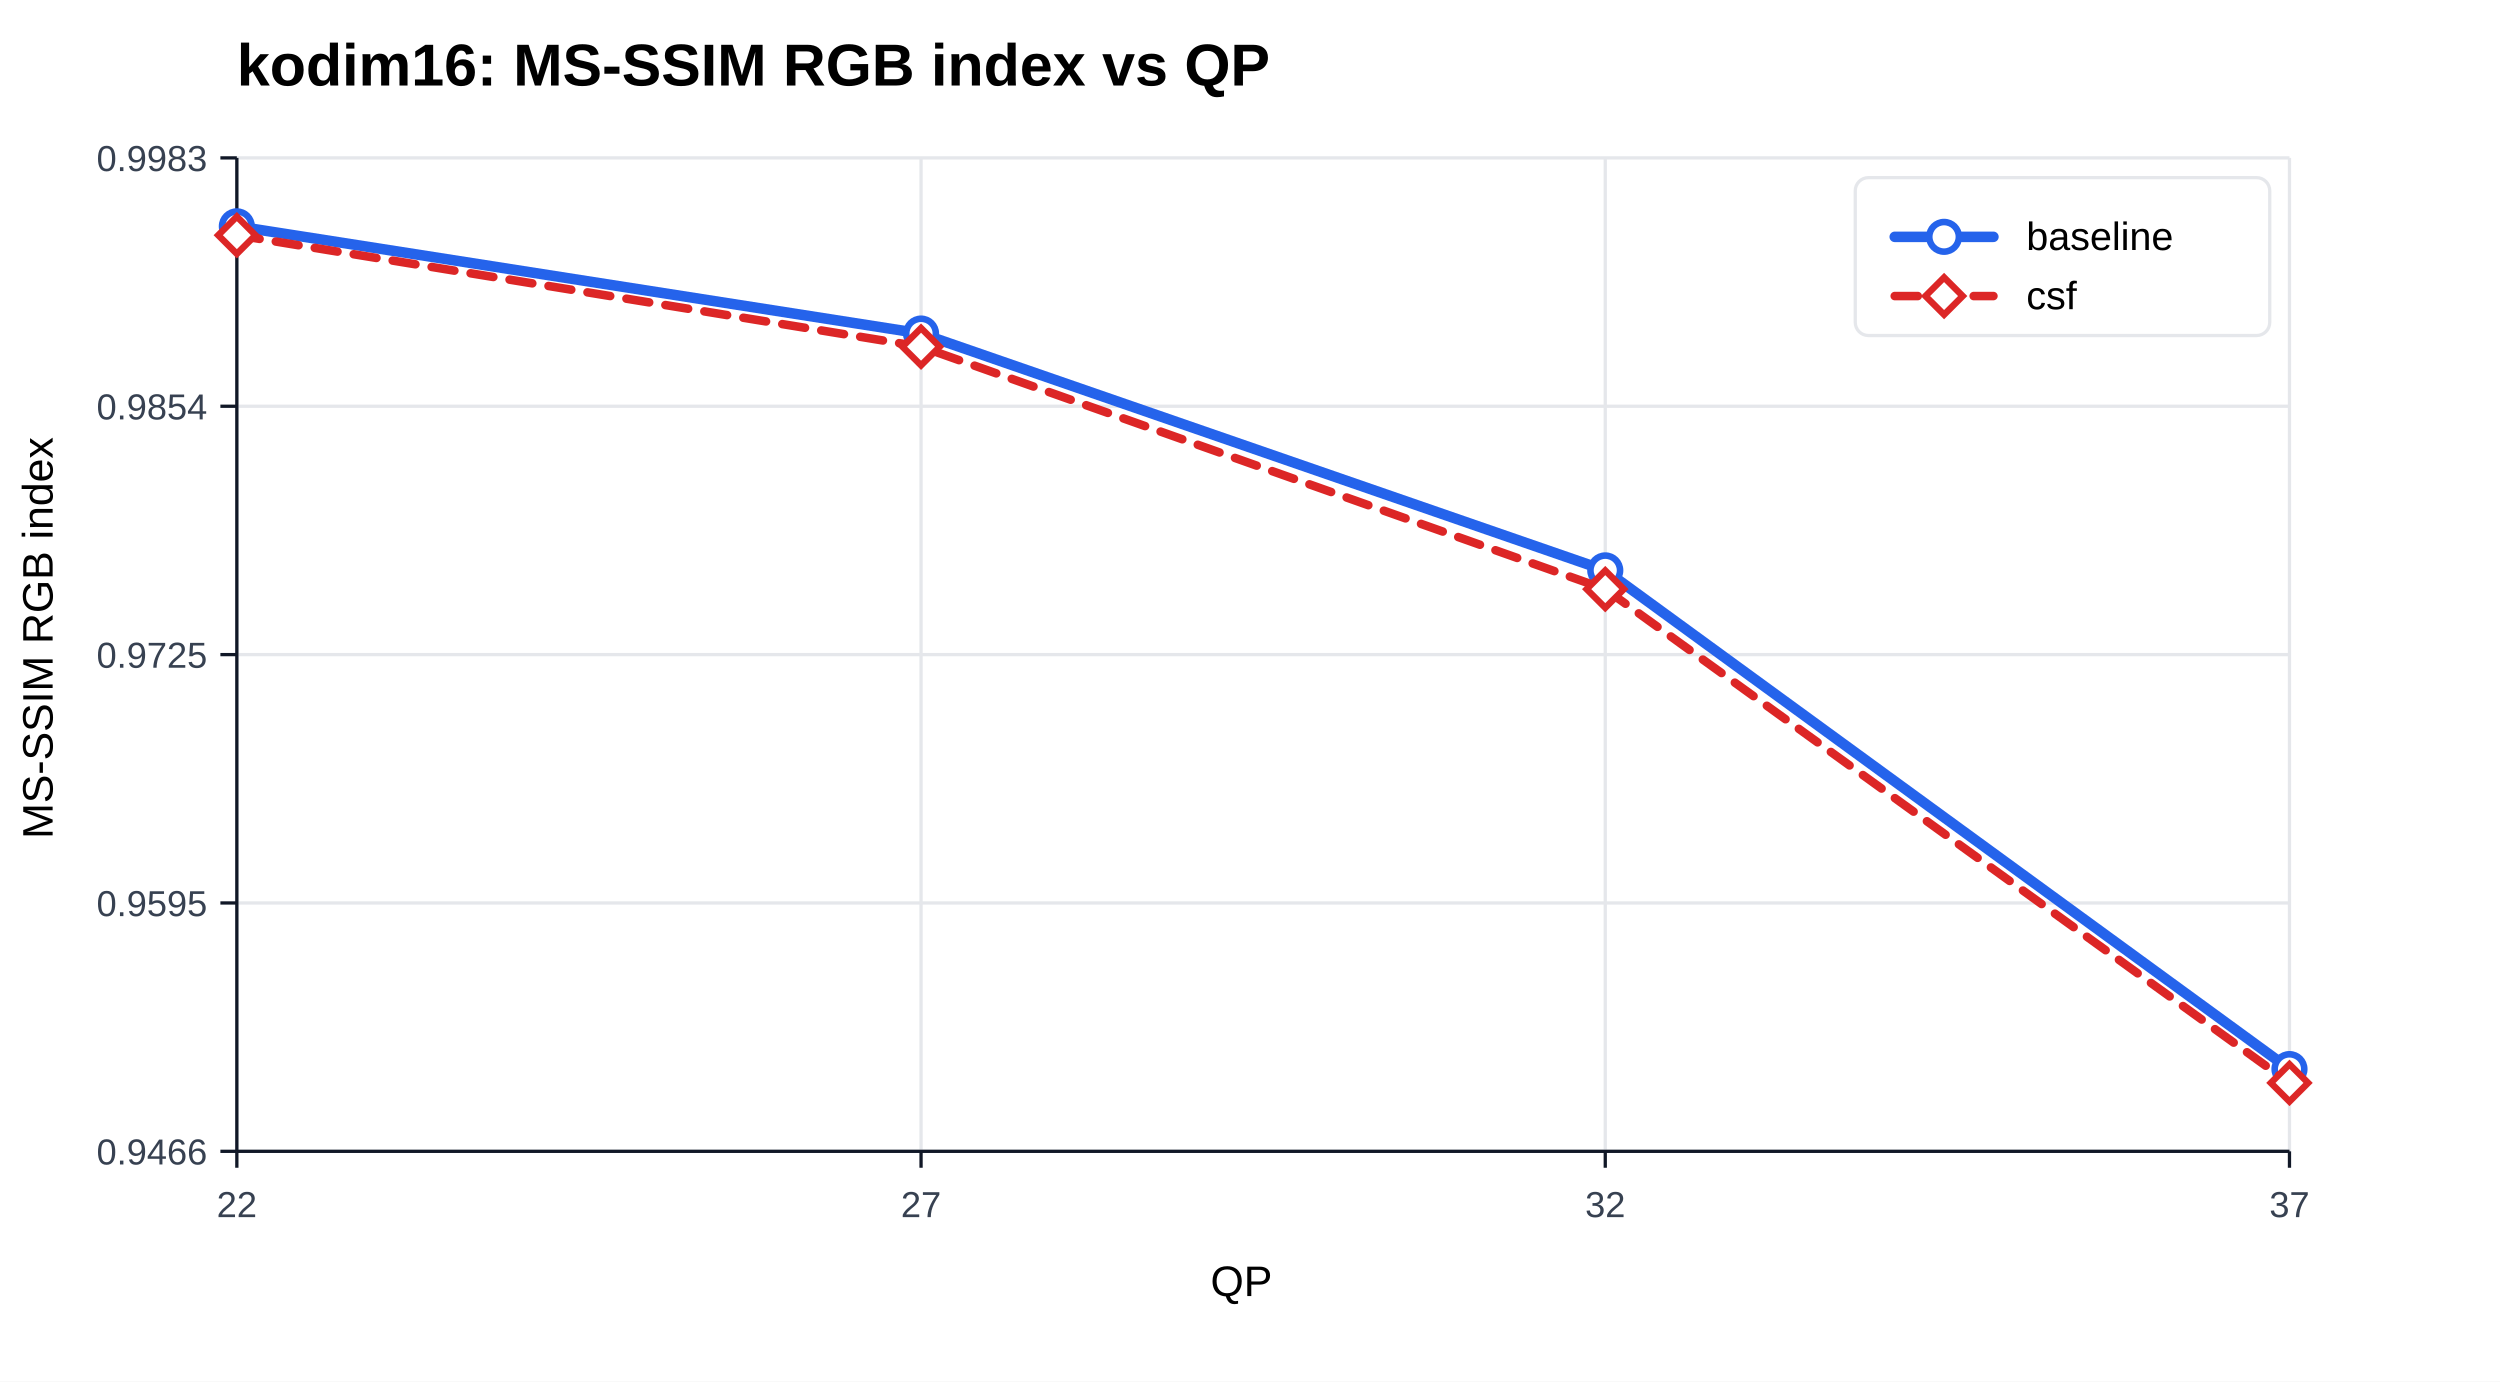
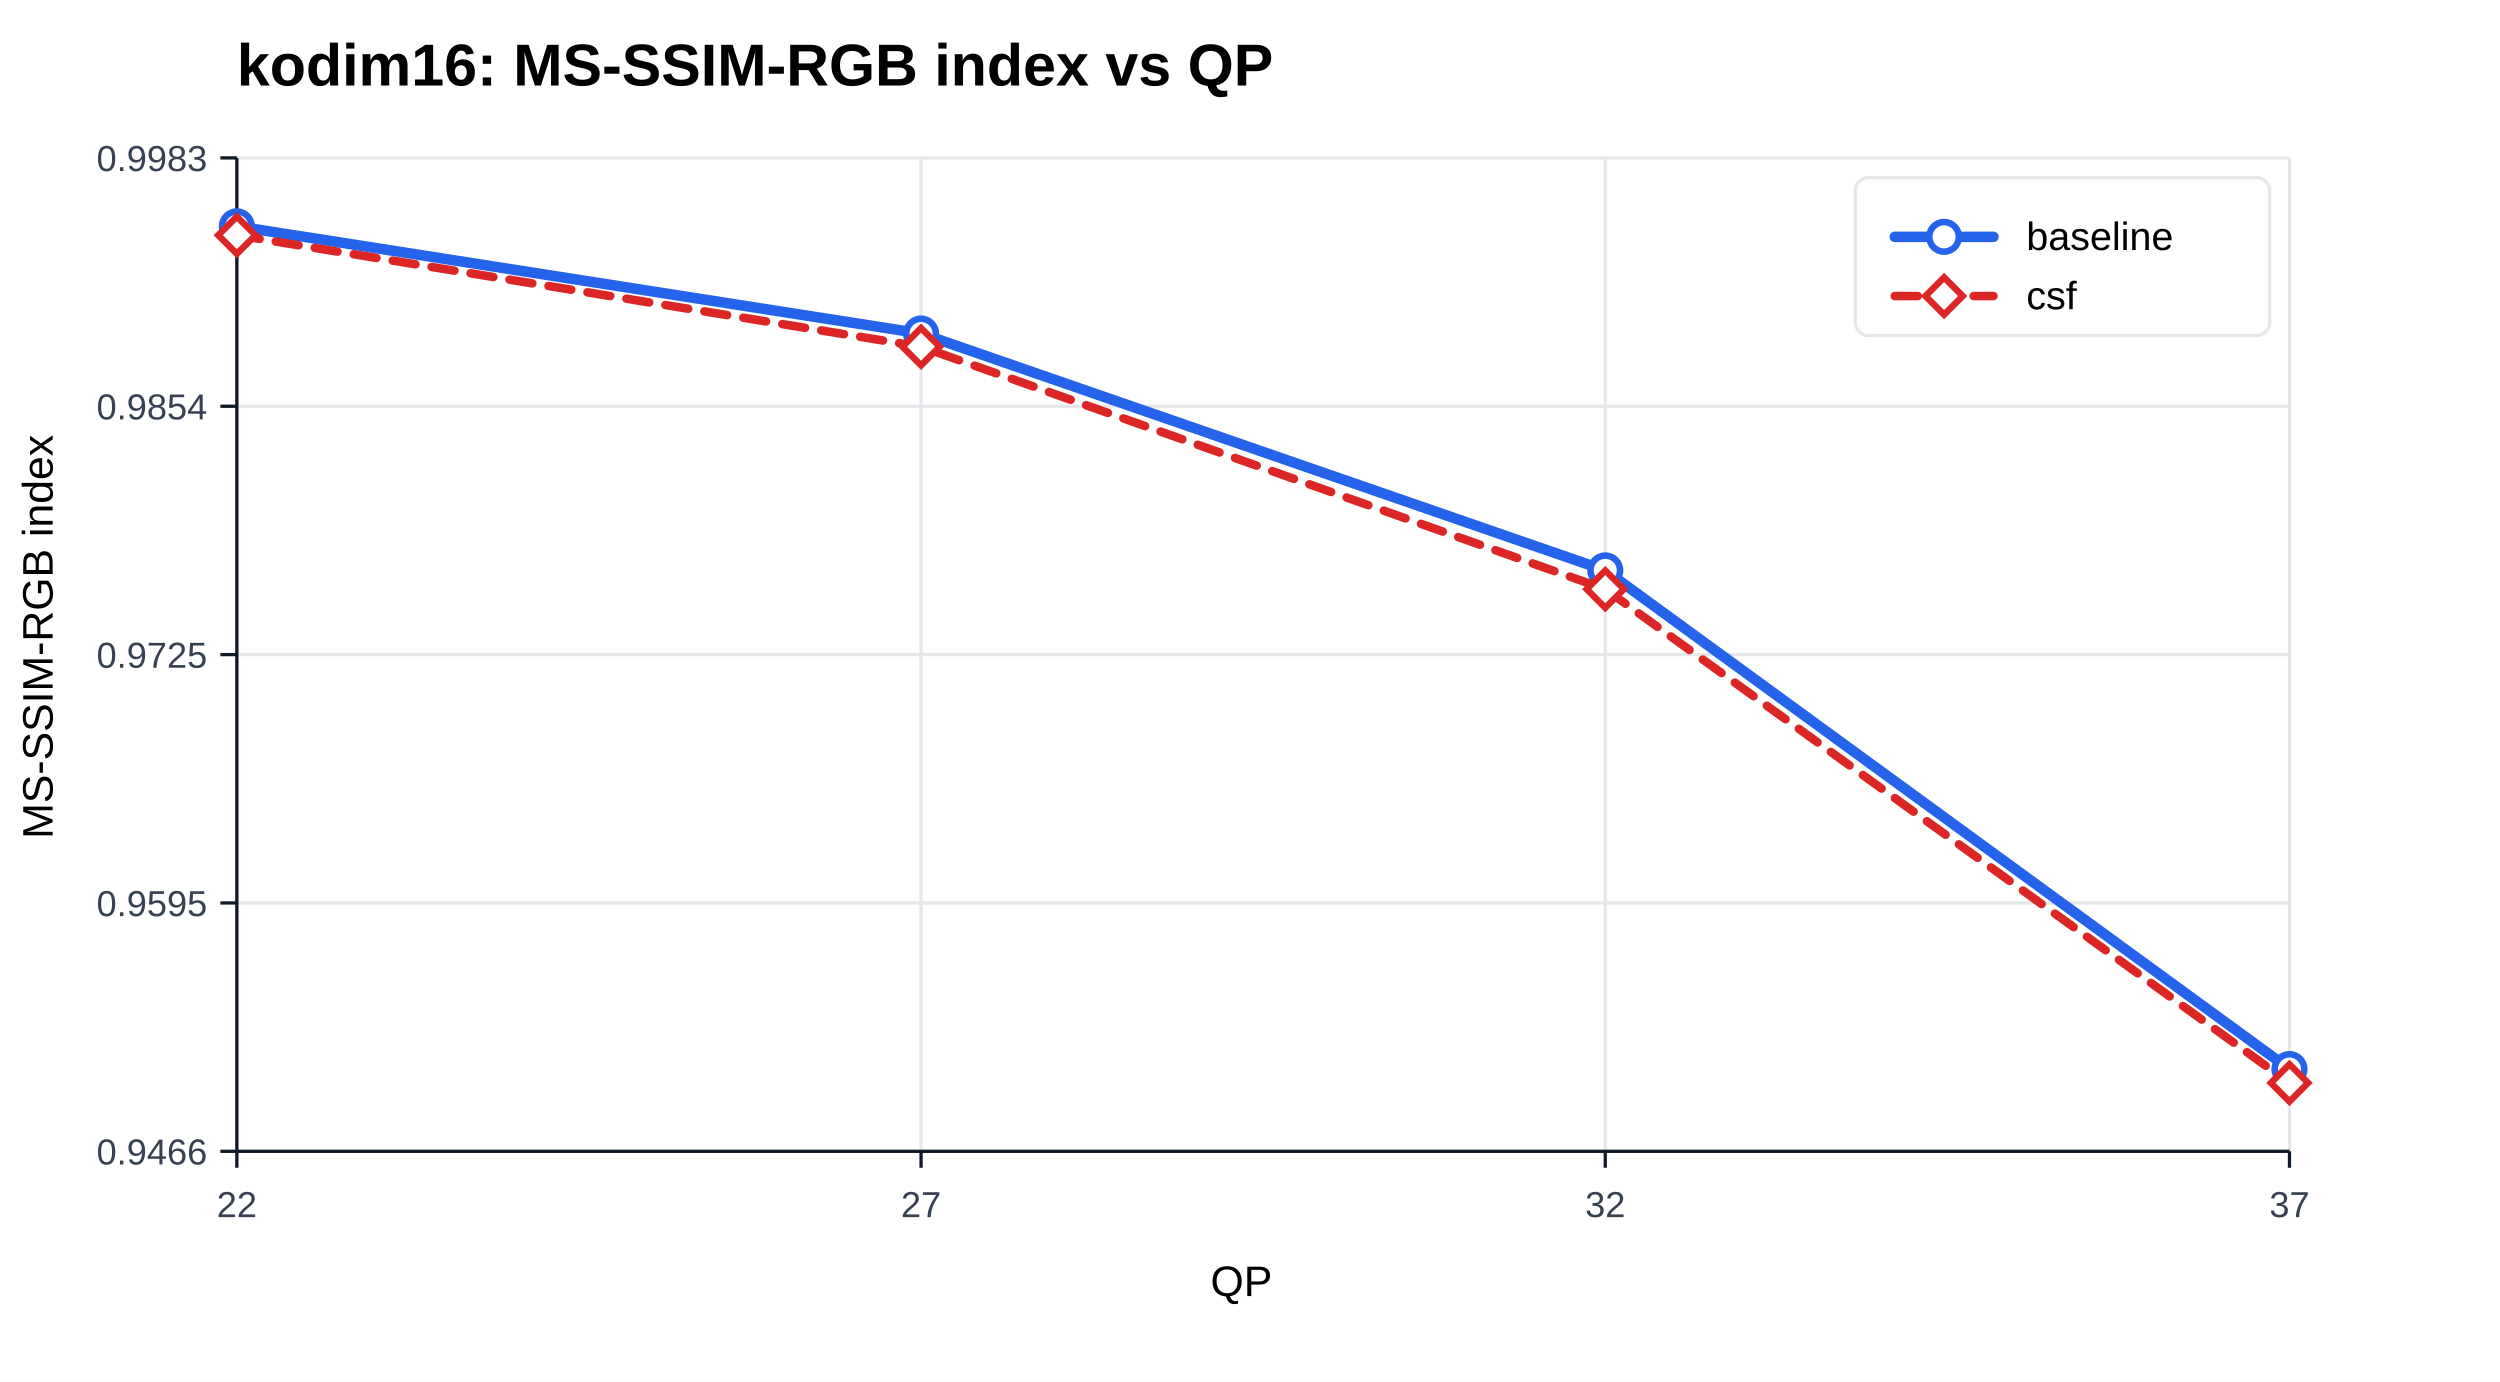
<svg xmlns="http://www.w3.org/2000/svg" width="760" height="420" viewBox="0 0 760 420">
  <rect width="100%" height="100%" fill="#ffffff" />
-   <text x="72" y="26" font-family="Arial" font-size="18" font-weight="700">kodim16: MS-SSIM RGB index vs QP</text>
+   <text x="72" y="26" font-family="Arial" font-size="18" font-weight="700">kodim16: MS-SSIM-RGB index vs QP</text>
  <line x1="72.0" y1="48" x2="72.0" y2="350" stroke="#e5e7eb" stroke-width="1" />
  <line x1="280.0" y1="48" x2="280.0" y2="350" stroke="#e5e7eb" stroke-width="1" />
  <line x1="488.0" y1="48" x2="488.0" y2="350" stroke="#e5e7eb" stroke-width="1" />
  <line x1="696.0" y1="48" x2="696.0" y2="350" stroke="#e5e7eb" stroke-width="1" />
  <line x1="72" y1="350.0" x2="696" y2="350.0" stroke="#e5e7eb" stroke-width="1" />
  <line x1="72" y1="274.5" x2="696" y2="274.5" stroke="#e5e7eb" stroke-width="1" />
  <line x1="72" y1="199.0" x2="696" y2="199.0" stroke="#e5e7eb" stroke-width="1" />
  <line x1="72" y1="123.5" x2="696" y2="123.5" stroke="#e5e7eb" stroke-width="1" />
  <line x1="72" y1="48.0" x2="696" y2="48.0" stroke="#e5e7eb" stroke-width="1" />
  <line x1="72" y1="350" x2="696" y2="350" stroke="#111827" />
  <line x1="72" y1="48" x2="72" y2="350" stroke="#111827" />
  <text x="368" y="394" font-family="Arial" font-size="13">QP</text>
-   <text x="16" y="255" font-family="Arial" font-size="13" transform="rotate(-90 16,255)">MS-SSIM RGB index</text>
+   <text x="16" y="255" font-family="Arial" font-size="13" transform="rotate(-90 16,255)">MS-SSIM-RGB index</text>
  <line x1="72.0" y1="350" x2="72.0" y2="355" stroke="#111827" />
  <text x="72.0" y="370" font-family="Arial" font-size="11" fill="#374151" text-anchor="middle">22</text>
  <line x1="280.0" y1="350" x2="280.0" y2="355" stroke="#111827" />
  <text x="280.0" y="370" font-family="Arial" font-size="11" fill="#374151" text-anchor="middle">27</text>
  <line x1="488.0" y1="350" x2="488.0" y2="355" stroke="#111827" />
  <text x="488.0" y="370" font-family="Arial" font-size="11" fill="#374151" text-anchor="middle">32</text>
  <line x1="696.0" y1="350" x2="696.0" y2="355" stroke="#111827" />
  <text x="696.0" y="370" font-family="Arial" font-size="11" fill="#374151" text-anchor="middle">37</text>
  <line x1="67" y1="350.0" x2="72" y2="350.0" stroke="#111827" />
  <text x="63" y="354.0" font-family="Arial" font-size="11" fill="#374151" text-anchor="end">0.9466</text>
  <line x1="67" y1="274.5" x2="72" y2="274.5" stroke="#111827" />
  <text x="63" y="278.5" font-family="Arial" font-size="11" fill="#374151" text-anchor="end">0.9595</text>
  <line x1="67" y1="199.0" x2="72" y2="199.0" stroke="#111827" />
  <text x="63" y="203.0" font-family="Arial" font-size="11" fill="#374151" text-anchor="end">0.9725</text>
  <line x1="67" y1="123.5" x2="72" y2="123.5" stroke="#111827" />
  <text x="63" y="127.5" font-family="Arial" font-size="11" fill="#374151" text-anchor="end">0.9854</text>
  <line x1="67" y1="48.0" x2="72" y2="48.0" stroke="#111827" />
  <text x="63" y="52.0" font-family="Arial" font-size="11" fill="#374151" text-anchor="end">0.9983</text>
  <polyline fill="none" stroke="#2563eb" stroke-width="3.2" stroke-linecap="round" stroke-linejoin="round" points="72.0,68.8 280.0,101.4 488.0,173.4 696.0,325.0" />
  <circle cx="72.0" cy="68.8" r="4.5" fill="#ffffff" stroke="#2563eb" stroke-width="2" />
  <circle cx="280.0" cy="101.4" r="4.5" fill="#ffffff" stroke="#2563eb" stroke-width="2" />
  <circle cx="488.0" cy="173.4" r="4.5" fill="#ffffff" stroke="#2563eb" stroke-width="2" />
  <circle cx="696.0" cy="325.0" r="4.5" fill="#ffffff" stroke="#2563eb" stroke-width="2" />
  <polyline fill="none" stroke="#dc2626" stroke-width="2.6" stroke-linecap="round" stroke-linejoin="round" stroke-dasharray="7 5" points="72.0,71.5 280.0,105.4 488.0,179.1 696.0,329.2" />
  <rect x="68.0" y="67.5" width="8" height="8" transform="rotate(45 72.0 71.5)" fill="#ffffff" stroke="#dc2626" stroke-width="2" />
  <rect x="276.0" y="101.4" width="8" height="8" transform="rotate(45 280.0 105.4)" fill="#ffffff" stroke="#dc2626" stroke-width="2" />
  <rect x="484.0" y="175.1" width="8" height="8" transform="rotate(45 488.0 179.1)" fill="#ffffff" stroke="#dc2626" stroke-width="2" />
  <rect x="692.0" y="325.2" width="8" height="8" transform="rotate(45 696.0 329.2)" fill="#ffffff" stroke="#dc2626" stroke-width="2" />
  <rect x="564" y="54" width="126" height="48" rx="4" fill="#ffffff" stroke="#e5e7eb" />
  <line x1="576" y1="72" x2="606" y2="72" stroke="#2563eb" stroke-width="3.2" stroke-linecap="round" />
  <circle cx="591.0" cy="72.0" r="4.5" fill="#ffffff" stroke="#2563eb" stroke-width="2" />
  <text x="616" y="76" font-family="Arial" font-size="12">baseline</text>
  <line x1="576" y1="90" x2="606" y2="90" stroke="#dc2626" stroke-width="2.6" stroke-linecap="round" stroke-dasharray="7 5" />
  <rect x="587.0" y="86.0" width="8" height="8" transform="rotate(45 591.0 90.0)" fill="#ffffff" stroke="#dc2626" stroke-width="2" />
  <text x="616" y="94" font-family="Arial" font-size="12">csf</text>
</svg>
